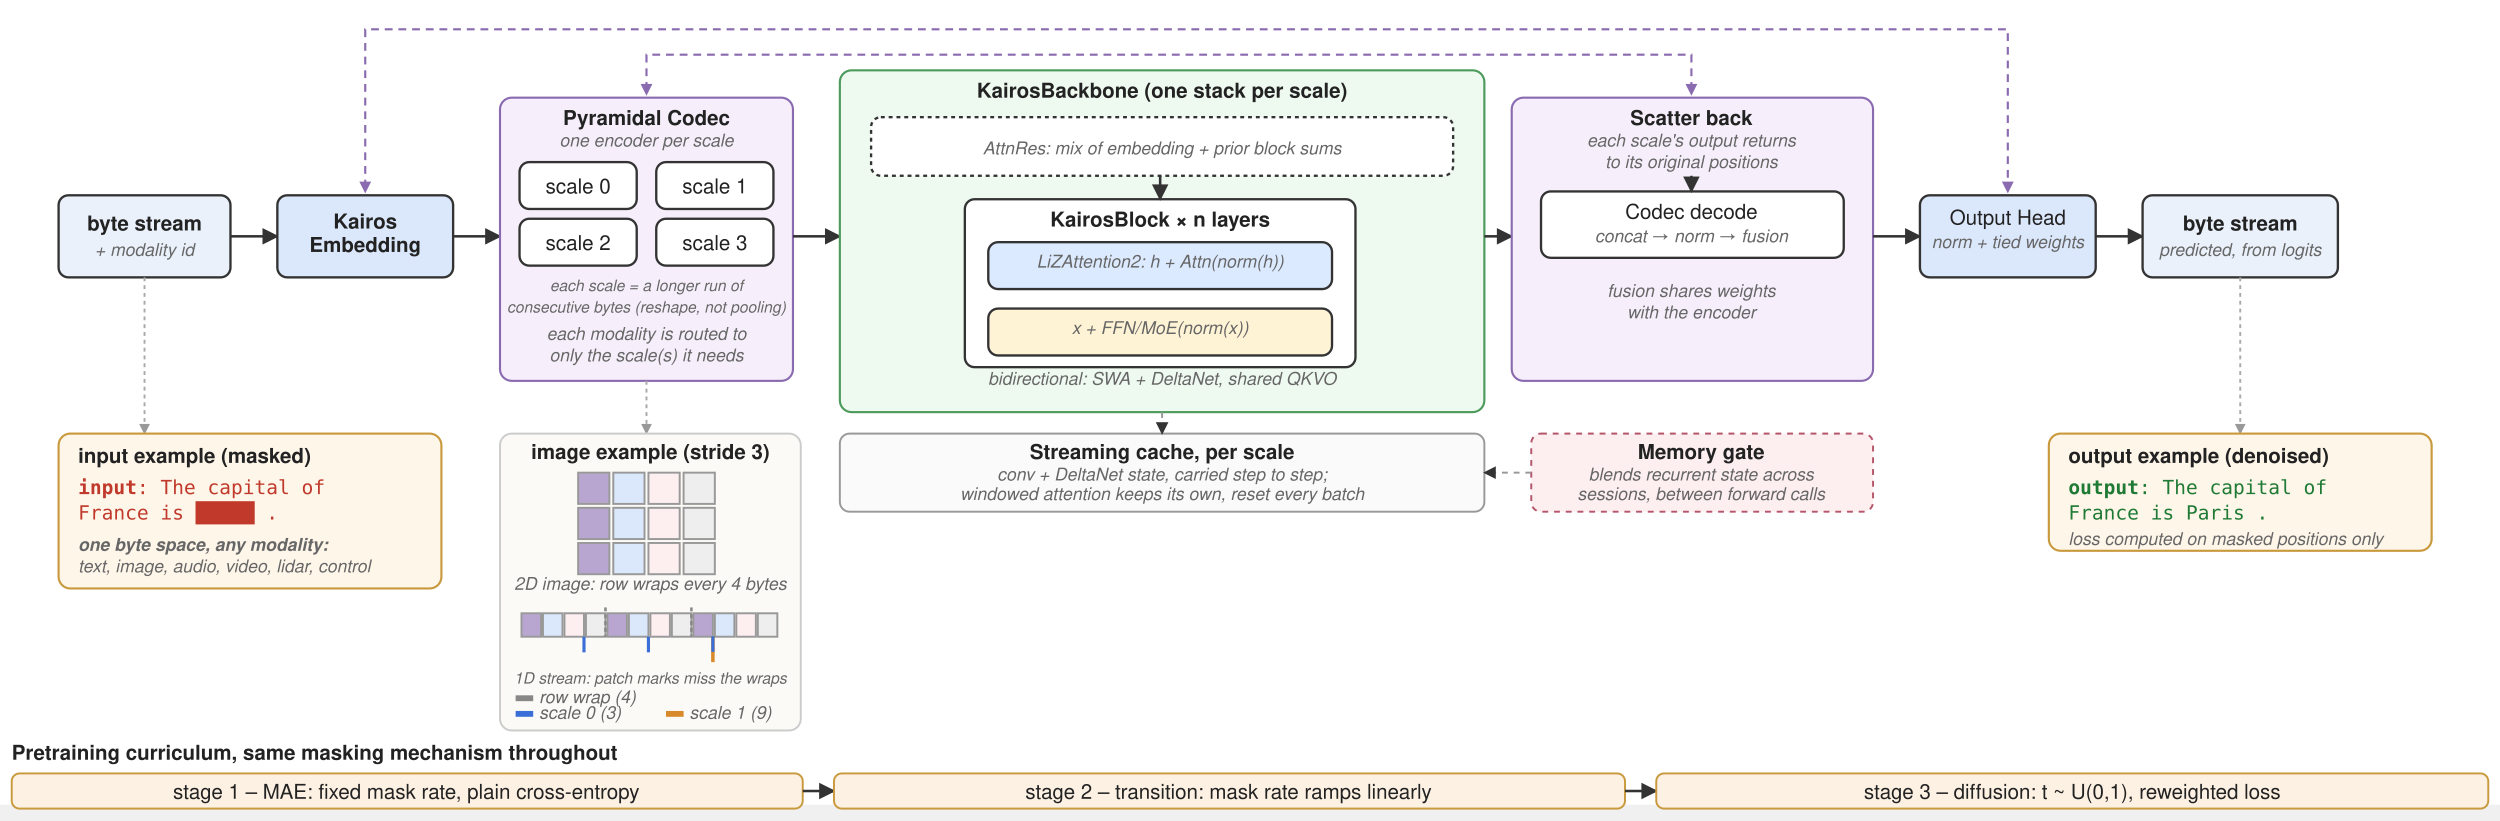
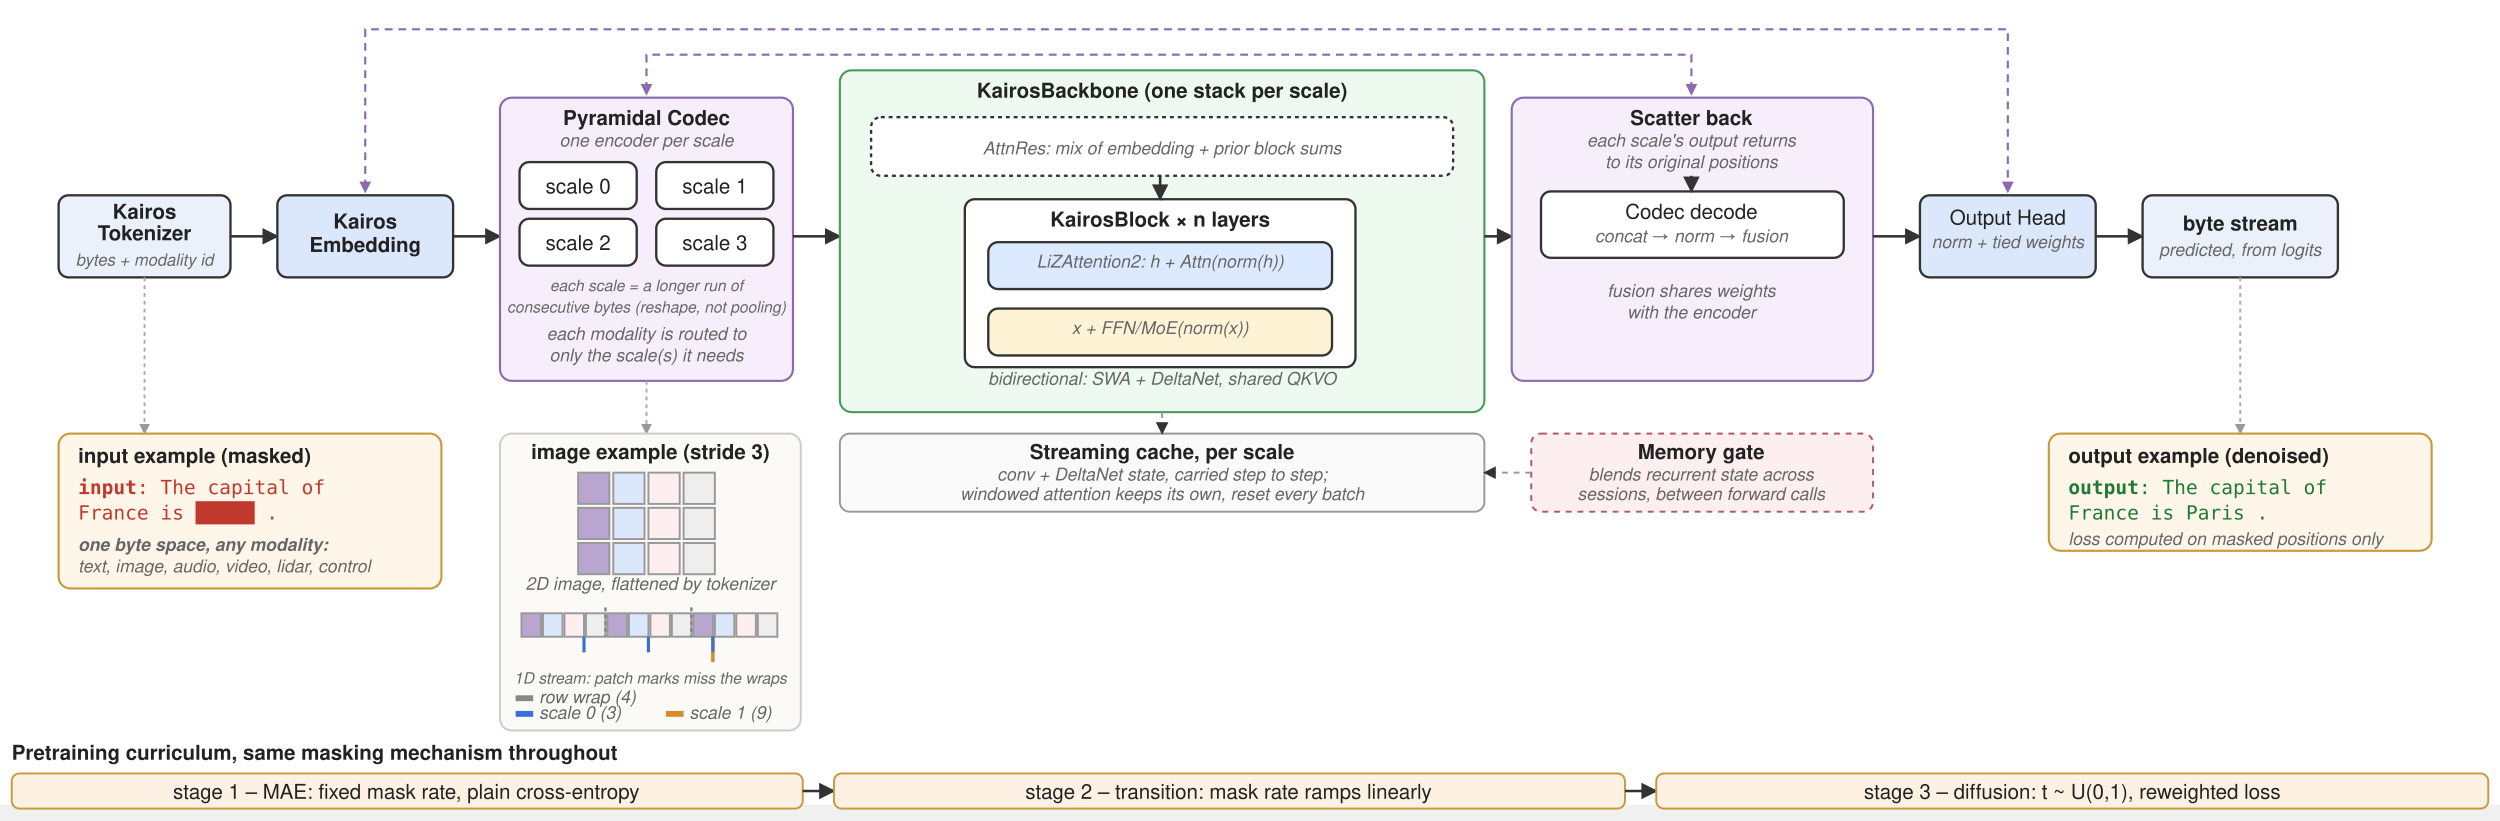
<svg xmlns="http://www.w3.org/2000/svg" viewBox="0 -30 1280 420" font-family="Helvetica, Arial, sans-serif" version="1.1" id="svg90" width="1280" height="420">
  <defs id="defs5">
    <marker id="arrow" viewBox="0 0 10 10" refX="9" refY="5" markerWidth="6.5" markerHeight="6.5" orient="auto-start-reverse">
      <path d="M 0,0 10,5 0,10 Z" fill="#333333" id="path1" />
    </marker>
    <marker id="arrow-light" viewBox="0 0 10 10" refX="9" refY="5" markerWidth="5.5" markerHeight="5.5" orient="auto-start-reverse">
      <path d="M 0,0 10,5 0,10 Z" fill="#999999" id="path2" />
    </marker>
    <marker id="arrow-blue" viewBox="0 0 10 10" refX="9" refY="5" markerWidth="5" markerHeight="5" orient="auto-start-reverse">
      <path d="M 0,0 10,5 0,10 Z" fill="#3a6fd8" id="path3" />
    </marker>
    <marker id="arrow-tied" viewBox="0 0 10 10" refX="5" refY="5" markerWidth="5.5" markerHeight="5.5" orient="auto">
      <path d="M 0,0 10,5 0,10 Z" fill="#8a6bb0" id="path4" />
    </marker>
    <marker id="arrow-tied-rev" viewBox="0 0 10 10" refX="5" refY="5" markerWidth="5.5" markerHeight="5.5" orient="auto-start-reverse">
      <path d="M 0,0 10,5 0,10 Z" fill="#8a6bb0" id="path5" />
    </marker>
  </defs>
  <style id="style5">
    .box { stroke:#333; stroke-width:1.2; rx:5; }
    .sub { font-size:10.5px; fill:#222; }
    .note { font-size:9px; fill:#666; font-style:italic; }
    .arr { stroke:#333; stroke-width:1.3; fill:none; marker-end:url(#arrow); }
    .dashed { stroke:#999; stroke-width:1; fill:none; stroke-dasharray:3,3; marker-end:url(#arrow); }
    .dashed-light { stroke:#aaa; stroke-width:1; fill:none; stroke-dasharray:2,2; marker-end:url(#arrow-light); }
    .group-label { font-size:10.5px; font-weight:700; fill:#222; }
    .mask { fill:#c0392b; font-family:monospace; font-size:10px; }
    .clean { fill:#1e7a34; font-family:monospace; font-size:10px; }
  </style>
  <rect x="0" y="-30" width="1280" height="412" fill="#ffffff" id="rect5" style="display:inline" />
  <path d="M 331,16 V -2 h 535 v 18" fill="none" stroke="#8a6bb0" stroke-width="1.1" stroke-dasharray="4, 3" marker-start="url(#arrow-tied-rev)" marker-end="url(#arrow-tied)" id="path6" />
  <path d="m 187,66 v -81 h 841 v 81" fill="none" stroke="#8a6bb0" stroke-width="1.1" stroke-dasharray="4, 3" marker-start="url(#arrow-tied-rev)" marker-end="url(#arrow-tied)" id="path7" />
  <rect class="box" x="30" y="70" width="88" height="42" fill="#eaf1fb" id="rect7" />
-   <text x="74" y="88" class="sub" text-anchor="middle" font-weight="700" id="text8">byte stream</text>
-   <text x="74" y="101" class="note" text-anchor="middle" id="text9">+ modality id</text>
+   <text x="74" y="82" class="sub" text-anchor="middle" font-weight="700" id="text8">Kairos</text>
+   <text x="74" y="93" class="sub" text-anchor="middle" font-weight="700" id="text8b">Tokenizer</text>
+   <text x="74" y="106" class="note" style="font-size:8.5px" text-anchor="middle" id="text9">bytes + modality id</text>
  <path class="arr" d="m 118,91 h 24" id="path9" />
  <rect class="box" x="142" y="70" width="90" height="42" fill="#dbe7fb" id="rect9" />
  <text x="187" y="87" class="sub" text-anchor="middle" font-weight="700" id="text10">Kairos</text>
  <text x="187" y="99" class="sub" text-anchor="middle" font-weight="700" id="text11">Embedding</text>
  <path class="arr" d="m 232,91 h 24" id="path11" />
  <rect x="256" y="20" width="150" height="145" rx="6" fill="#f6effb" stroke="#8a6bb0" stroke-width="1.1" id="rect11" />
  <text x="331" y="34" class="group-label" text-anchor="middle" id="text12">Pyramidal Codec</text>
  <text x="331" y="45" class="note" text-anchor="middle" id="text13">one encoder per scale</text>
  <rect class="box" x="266" y="53" width="60" height="24" fill="#ffffff" id="rect13" />
  <text x="296" y="69" class="sub" text-anchor="middle" font-size="9.5" id="text14">scale 0</text>
  <rect class="box" x="336" y="53" width="60" height="24" fill="#ffffff" id="rect14" />
  <text x="366" y="69" class="sub" text-anchor="middle" font-size="9.5" id="text15">scale 1</text>
  <rect class="box" x="266" y="82" width="60" height="24" fill="#ffffff" id="rect15" />
  <text x="296" y="98" class="sub" text-anchor="middle" font-size="9.5" id="text16">scale 2</text>
  <rect class="box" x="336" y="82" width="60" height="24" fill="#ffffff" id="rect16" />
  <text x="366" y="98" class="sub" text-anchor="middle" font-size="9.5" id="text17">scale 3</text>
  <text x="331" y="119" class="note" text-anchor="middle" id="text18" style="font-size:8px">each scale = a longer run of</text>
  <text x="331" y="130" class="note" text-anchor="middle" id="text19" style="font-size:8px">consecutive bytes (reshape, not pooling)</text>
  <text x="331" y="144" class="note" text-anchor="middle" id="text20">each modality is routed to</text>
  <text x="331" y="155" class="note" text-anchor="middle" id="text21">only the scale(s) it needs</text>
  <path class="arr" d="m 406,91 h 24" id="path21" />
  <rect x="430" y="6" width="330" height="175" rx="6" fill="#eefaf0" stroke="#4c9a5c" stroke-width="1.1" id="rect21" />
  <text x="595" y="20" class="group-label" text-anchor="middle" font-size="10" id="text22">KairosBackbone (one stack per scale)</text>
  <rect class="box" x="446" y="30" width="298" height="30" fill="#ffffff" stroke-dasharray="2, 2" id="rect22" />
  <text x="595" y="49" class="note" text-anchor="middle" font-size="9" id="text23">AttnRes: mix of embedding + prior block sums</text>
  <rect class="box" x="494" y="72" width="200" height="86" fill="#ffffff" id="rect23" />
  <text x="594" y="86" class="sub" text-anchor="middle" font-weight="700" font-size="10" id="text24">KairosBlock × n layers</text>
  <rect class="box" x="506" y="94" width="176" height="24" fill="#dceaff" id="rect24" />
  <text x="594" y="107" class="note" text-anchor="middle" font-size="8.5" font-style="normal" id="text25">LiZAttention2: h + Attn(norm(h))</text>
  <rect class="box" x="506" y="128" width="176" height="24" fill="#fff3d6" id="rect25" />
  <text x="594" y="141" class="note" text-anchor="middle" font-size="9" font-style="normal" id="text26">x + FFN/MoE(norm(x))</text>
  <path class="arr" d="M 594,60 V 72" id="path26" />
  <text x="595" y="167" class="note" text-anchor="middle" font-size="8.5" id="text27">bidirectional: SWA + DeltaNet, shared QKVO</text>
  <path class="arr" d="m 760,91 h 14" id="path27" />
  <rect x="774" y="20" width="185" height="145" rx="6" fill="#f6effb" stroke="#8a6bb0" stroke-width="1.1" id="rect27" />
  <text x="866" y="34" class="group-label" text-anchor="middle" id="text28">Scatter back</text>
  <text x="866" y="45" class="note" text-anchor="middle" id="text29">each scale's output returns</text>
  <text x="866" y="56" class="note" text-anchor="middle" id="text30">to its original positions</text>
  <rect class="box" x="789" y="68" width="155" height="34" fill="#ffffff" id="rect30" />
  <text x="866" y="82" class="sub" text-anchor="middle" font-size="9.5" id="text31">Codec decode</text>
  <text x="866" y="94" class="note" text-anchor="middle" id="text32">concat → norm → fusion</text>
  <path class="arr" d="m 866,60 v 8" id="path32" />
  <text x="866" y="122" class="note" text-anchor="middle" id="text33">fusion shares weights</text>
  <text x="866" y="133" class="note" text-anchor="middle" id="text34">with the encoder</text>
  <path class="arr" d="m 959,91 h 24" id="path34" />
  <rect class="box" x="983" y="70" width="90" height="42" fill="#dbe7fb" id="rect34" />
  <text x="1028" y="85" class="sub" text-anchor="middle" font-size="9.5" id="text35">Output Head</text>
  <text x="1028" y="97" class="note" text-anchor="middle" font-size="8" id="text36">norm + tied weights</text>
  <path class="arr" d="m 1073,91 h 24" id="path36" />
  <rect class="box" x="1097" y="70" width="100" height="42" fill="#eaf1fb" id="rect36" />
  <text x="1147" y="88" class="sub" text-anchor="middle" font-weight="700" id="text37">byte stream</text>
  <text x="1147" y="101" class="note" text-anchor="middle" font-size="8.5" id="text38">predicted, from logits</text>
  <rect x="430" y="192" width="330" height="40" rx="5" fill="#fafafa" stroke="#999999" stroke-width="1" id="rect38" />
  <text x="595" y="205" class="sub" text-anchor="middle" font-weight="700" font-size="9.5" id="text39">Streaming cache, per scale</text>
  <text x="595" y="216" class="note" text-anchor="middle" id="text40">conv + DeltaNet state, carried step to step;</text>
  <text x="595" y="226" class="note" text-anchor="middle" id="text41">windowed attention keeps its own, reset every batch</text>
  <path class="dashed" d="m 595,181 v 11" id="path41" />
  <rect x="784" y="192" width="175" height="40" rx="5" fill="#fdeef0" stroke="#b5566b" stroke-width="1" stroke-dasharray="3, 3" id="rect41" />
  <text x="871" y="205" class="sub" text-anchor="middle" font-weight="700" font-size="9.5" id="text42">Memory gate</text>
  <text x="871" y="216" class="note" text-anchor="middle" id="text43">blends recurrent state across</text>
  <text x="871" y="226" class="note" text-anchor="middle" id="text44">sessions, between forward calls</text>
  <path class="dashed" d="M 784,212 H 760" id="path44" />
  <path class="dashed-light" d="m 74,112 v 80" id="path45" />
  <rect x="30" y="192" width="196" height="79.289" rx="6" fill="#fff6ea" stroke="#c99a3d" stroke-width="1.1" id="rect45" />
  <text x="40" y="207" class="sub" font-weight="700" font-size="9.5" id="text45">input example (masked)</text>
  <text x="40" y="223" class="mask" font-size="9.5" id="text46">
    <tspan font-weight="700" id="tspan45">input</tspan>: The capital of</text>
  <text x="40" y="236" class="mask" font-size="9.5" id="text47">France is █████ .</text>
  <text x="40" y="252" class="note" font-size="8" font-weight="700" font-style="normal" id="text49">one byte space, any modality:</text>
  <text x="40" y="263" class="note" font-size="7.5" id="text50">text, image, audio, video, lidar, control</text>
  <path class="dashed-light" d="m 1147,112 v 80" id="path50" />
  <rect x="1049" y="192" width="196" height="60" rx="6" fill="#fff6ea" stroke="#c99a3d" stroke-width="1.1" id="rect50" />
  <text x="1059" y="207" class="sub" font-weight="700" font-size="9.5" id="text51">output example (denoised)</text>
  <text x="1059" y="223" class="clean" font-size="9.5" id="text52">
    <tspan font-weight="700" id="tspan51">output</tspan>: The capital of</text>
  <text x="1059" y="236" class="clean" font-size="9.5" id="text53">France is Paris .</text>
  <text x="1059" y="249" class="note" font-size="8" id="text54">loss computed on masked positions only</text>
  <path class="dashed-light" d="m 331,165 v 27" id="path54" />
  <rect x="256" y="192" width="154" height="152" rx="6" fill="#fbfaf7" stroke="#cccccc" stroke-width="1" id="rect54" />
  <text x="333" y="205" class="sub" text-anchor="middle" font-weight="700" font-size="9" id="text55">image example (stride 3)</text>
  <g id="g66" transform="translate(24)">
    <rect x="272" y="212" width="16" height="16" fill="#eee" stroke="#999999" id="rect55" style="fill:#b9a6d0;fill-opacity:1" />
    <rect x="290" y="212" width="16" height="16" fill="#eee" stroke="#999999" id="rect56" style="fill:#dbe7fb;fill-opacity:1" />
    <rect x="308" y="212" width="16" height="16" fill="#eee" stroke="#999999" id="rect57" style="fill:#fdeef0;fill-opacity:1" />
    <rect x="326" y="212" width="16" height="16" fill="#eeeeee" stroke="#999999" id="rect58" />
    <rect x="272" y="230" width="16" height="16" fill="#eee" stroke="#999999" id="rect59" style="fill:#b9a6d0;fill-opacity:1" />
    <rect x="290" y="230" width="16" height="16" fill="#eee" stroke="#999999" id="rect60" style="fill:#dbe7fb;fill-opacity:1" />
    <rect x="308" y="230" width="16" height="16" fill="#eee" stroke="#999999" id="rect61" style="fill:#fdeef0;fill-opacity:1" />
    <rect x="326" y="230" width="16" height="16" fill="#eeeeee" stroke="#999999" id="rect62" />
    <rect x="272" y="248" width="16" height="16" fill="#eee" stroke="#999999" id="rect63" style="fill:#b9a6d0;fill-opacity:1" />
    <rect x="290" y="248" width="16" height="16" fill="#eee" stroke="#999999" id="rect64" style="fill:#dbe7fb;fill-opacity:1" />
    <rect x="308" y="248" width="16" height="16" fill="#eee" stroke="#999999" id="rect65" style="fill:#fdeef0;fill-opacity:1" />
    <rect x="326" y="248" width="16" height="16" fill="#eeeeee" stroke="#999999" id="rect66" />
  </g>
-   <text x="333" y="272" class="note" text-anchor="middle" font-size="7.5" id="text66">2D image: row wraps every 4 bytes</text>
+   <text x="333" y="272" class="note" text-anchor="middle" font-size="7.5" id="text66">2D image, flattened by tokenizer</text>
  <g id="g83" transform="translate(24)">
    <rect x="243" y="284" width="10" height="12" fill="#eee" stroke="#999999" id="rect67" style="fill:#b9a6d0;fill-opacity:1" />
    <rect x="254" y="284" width="10" height="12" fill="#eee" stroke="#999999" id="rect68" style="fill:#dbe7fb;fill-opacity:1" />
    <rect x="265" y="284" width="10" height="12" fill="#eee" stroke="#999999" id="rect69" style="fill:#fdeef0;fill-opacity:1" />
    <rect x="276" y="284" width="10" height="12" fill="#eeeeee" stroke="#999999" id="rect70" />
    <rect x="287" y="284" width="10" height="12" fill="#eee" stroke="#999999" id="rect71" style="fill:#b9a6d0;fill-opacity:1" />
    <rect x="298" y="284" width="10" height="12" fill="#eee" stroke="#999999" id="rect72" style="fill:#dbe7fb;fill-opacity:1" />
    <rect x="309" y="284" width="10" height="12" fill="#eee" stroke="#999999" id="rect73" style="fill:#fdeef0;fill-opacity:1" />
    <rect x="320" y="284" width="10" height="12" fill="#eeeeee" stroke="#999999" id="rect74" />
    <rect x="331" y="284" width="10" height="12" fill="#eee" stroke="#999999" id="rect75" style="fill:#b9a6d0;fill-opacity:1" />
    <rect x="342" y="284" width="10" height="12" fill="#eee" stroke="#999999" id="rect76" style="fill:#dbe7fb;fill-opacity:1" />
    <rect x="353" y="284" width="10" height="12" fill="#eee" stroke="#999999" id="rect77" style="fill:#fdeef0;fill-opacity:1" />
    <rect x="364" y="284" width="10" height="12" fill="#eeeeee" stroke="#999999" id="rect78" />
    <path d="m 286,281 v 15" stroke="#888888" stroke-width="1.3" stroke-dasharray="2, 1.5" id="path78" />
    <path d="m 330,281 v 15" stroke="#888888" stroke-width="1.3" stroke-dasharray="2, 1.5" id="path79" />
    <path d="m 275,296 v 8" stroke="#3a6fd8" stroke-width="1.6" id="path80" />
    <path d="m 308,296 v 8" stroke="#3a6fd8" stroke-width="1.6" id="path81" />
    <path d="m 341,296 v 13" stroke="#d88a2a" stroke-width="1.8" id="path83" />
    <path d="m 341,295.767 v 8" stroke="#3a6fd8" stroke-width="1.6" id="path82" />
  </g>
  <text x="333" y="320" class="note" text-anchor="middle" font-size="7.5" id="text83" style="font-size:8px">1D stream: patch marks miss the wraps</text>
  <rect x="264" y="326" width="9" height="3" fill="#888888" id="rect83" />
  <text x="276" y="330" class="note" text-anchor="start" font-size="7" id="text84">row wrap (4)</text>
  <rect x="264" y="334" width="9" height="3" fill="#3a6fd8" id="rect84" />
  <text x="276" y="338" class="note" text-anchor="start" font-size="7" id="text85">scale 0 (3)</text>
  <rect x="341" y="334" width="9" height="3" fill="#d88a2a" id="rect85" />
  <text x="353" y="338" class="note" text-anchor="start" font-size="7" id="text86">scale 1 (9)</text>
  <text x="6" y="359" class="sub" font-weight="700" font-size="9.5" id="text87">Pretraining curriculum, same masking mechanism throughout</text>
  <rect x="6" y="366" width="405" height="18" rx="4" fill="#fdf1e3" stroke="#c99a3d" stroke-width="1" id="rect87" />
  <text x="208" y="379" class="sub" text-anchor="middle" font-size="9" id="text88">stage 1 – MAE: fixed mask rate, plain cross-entropy</text>
  <path class="arr" d="m 411,375 h 16" id="path88" />
  <rect x="427" y="366" width="405" height="18" rx="4" fill="#fdf1e3" stroke="#c99a3d" stroke-width="1" id="rect88" />
  <text x="629" y="379" class="sub" text-anchor="middle" font-size="9" id="text89">stage 2 – transition: mask rate ramps linearly</text>
  <path class="arr" d="m 832,375 h 16" id="path89" />
  <rect x="848" y="366" width="426" height="18" rx="4" fill="#fdf1e3" stroke="#c99a3d" stroke-width="1" id="rect89" />
  <text x="1061" y="379" class="sub" text-anchor="middle" font-size="9" id="text90">stage 3 – diffusion: t ~ U(0,1), reweighted loss</text>
</svg>
